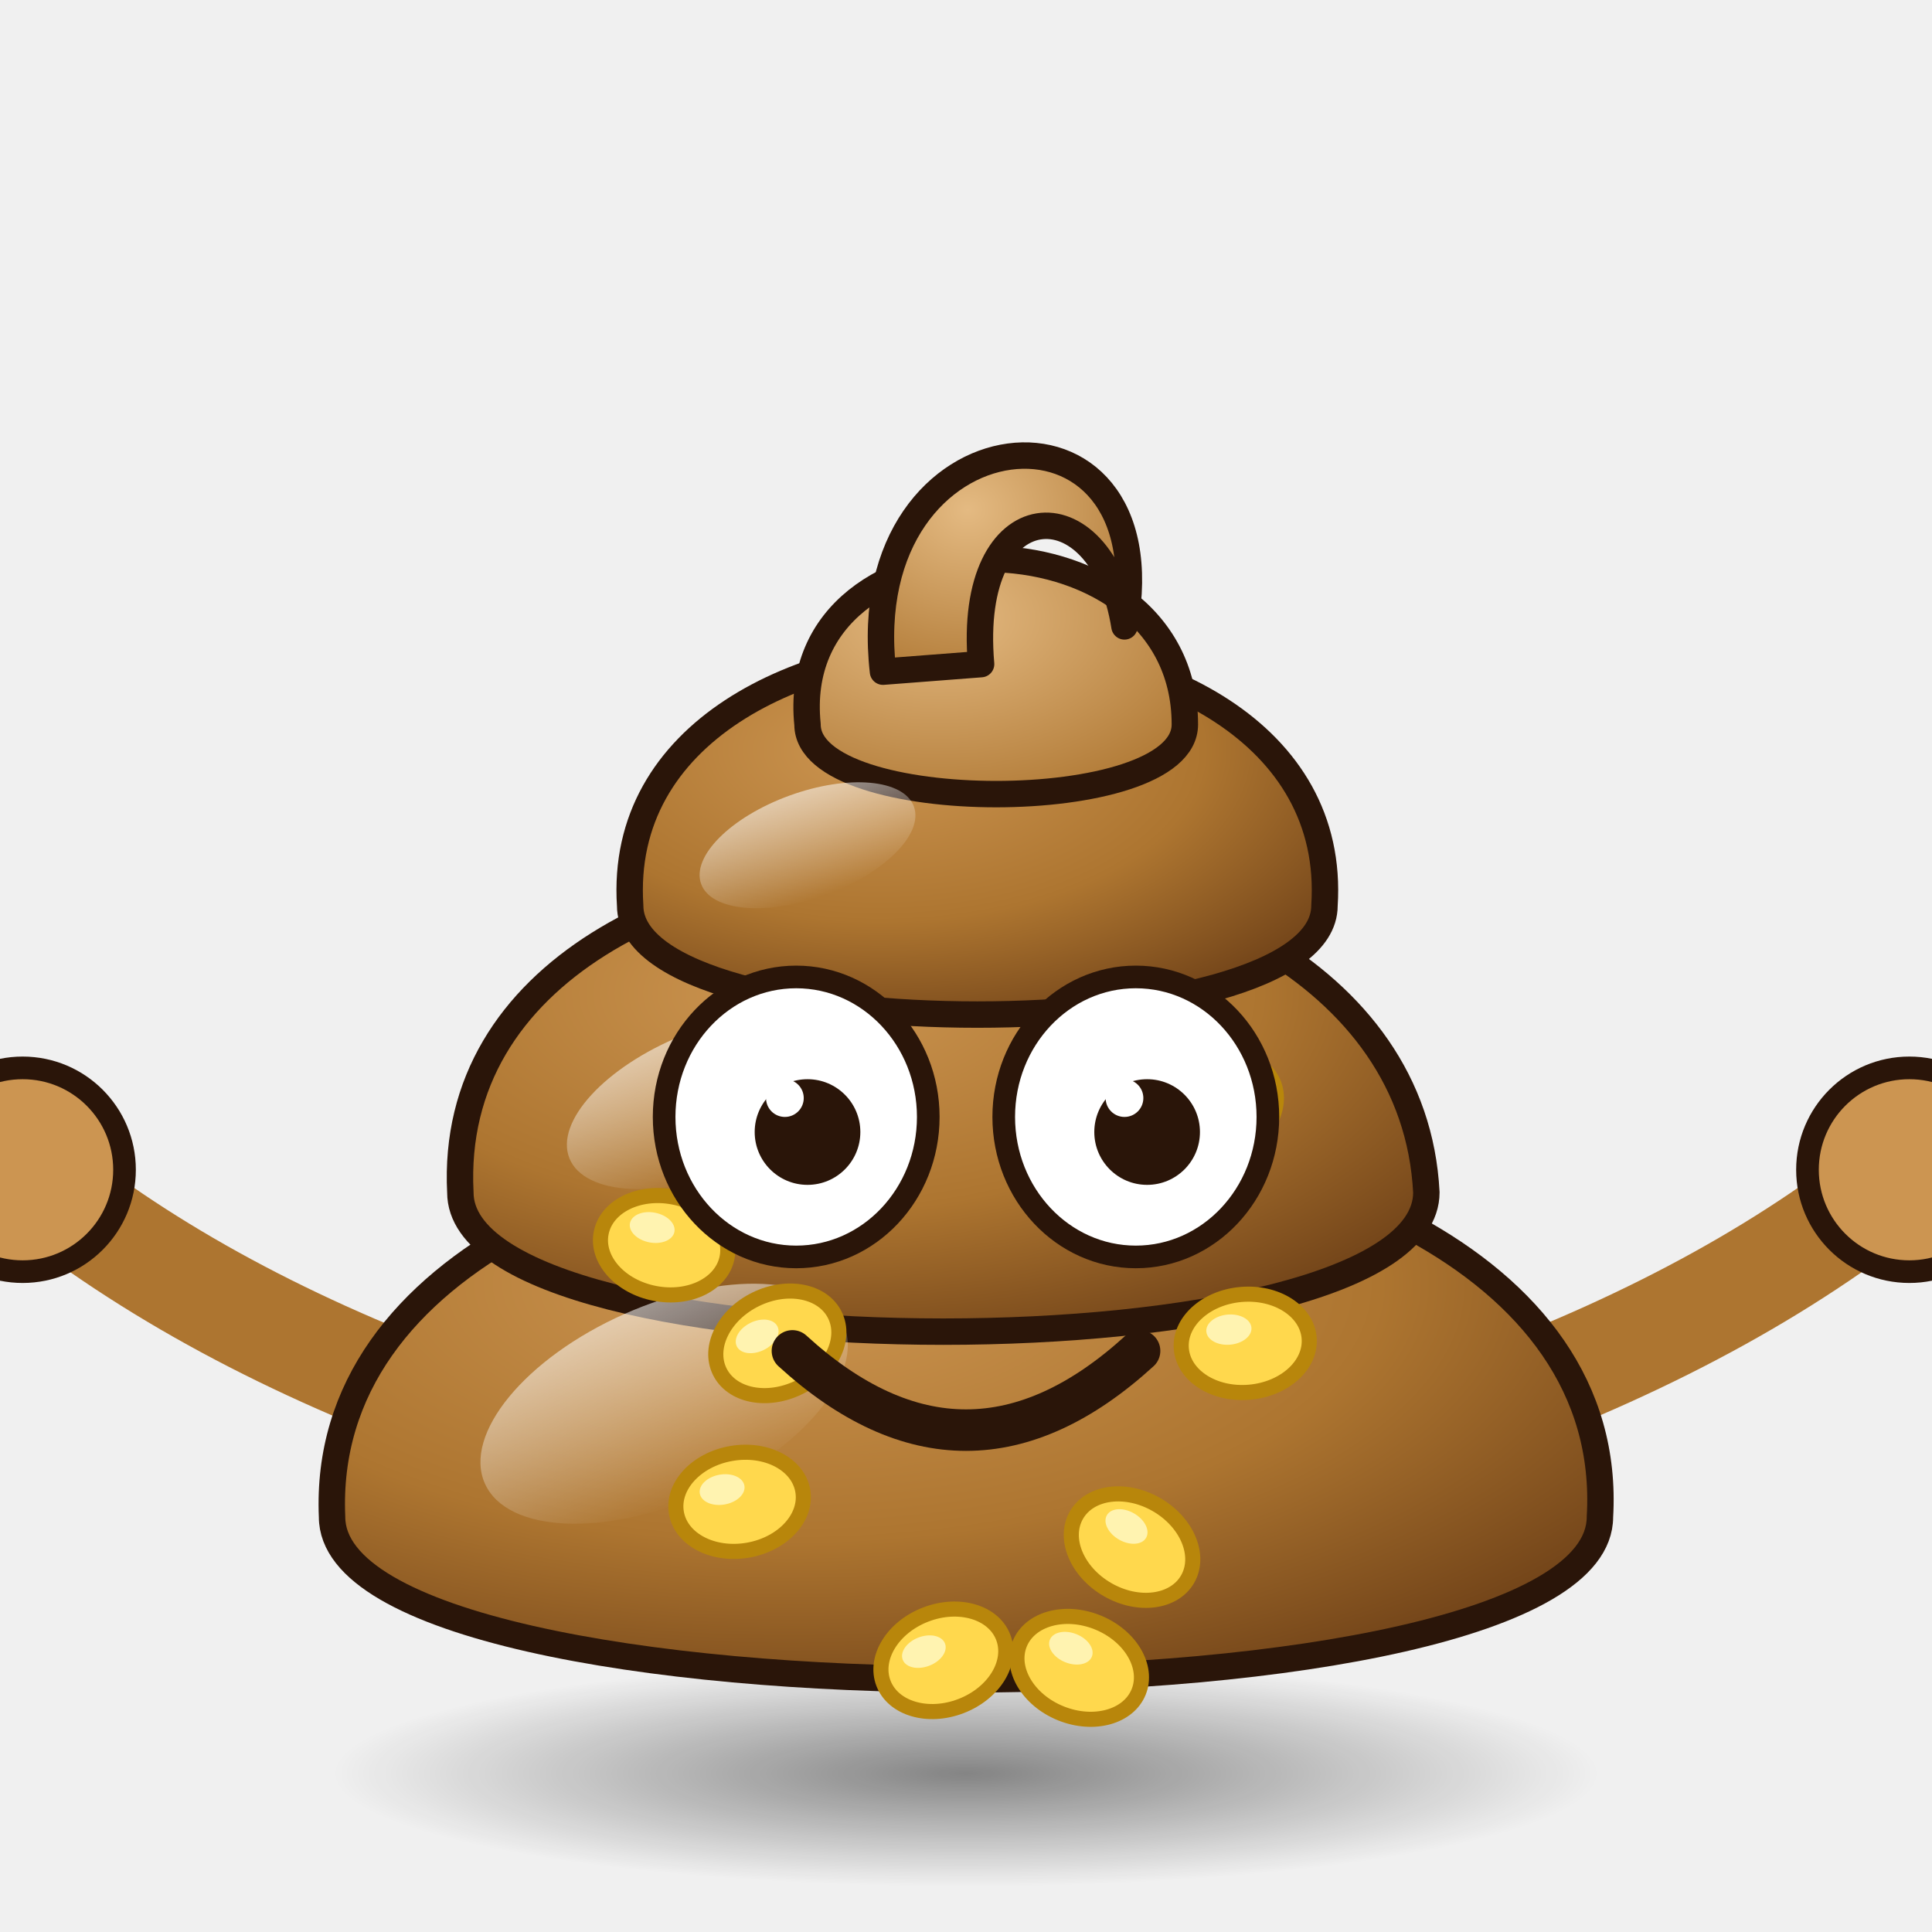
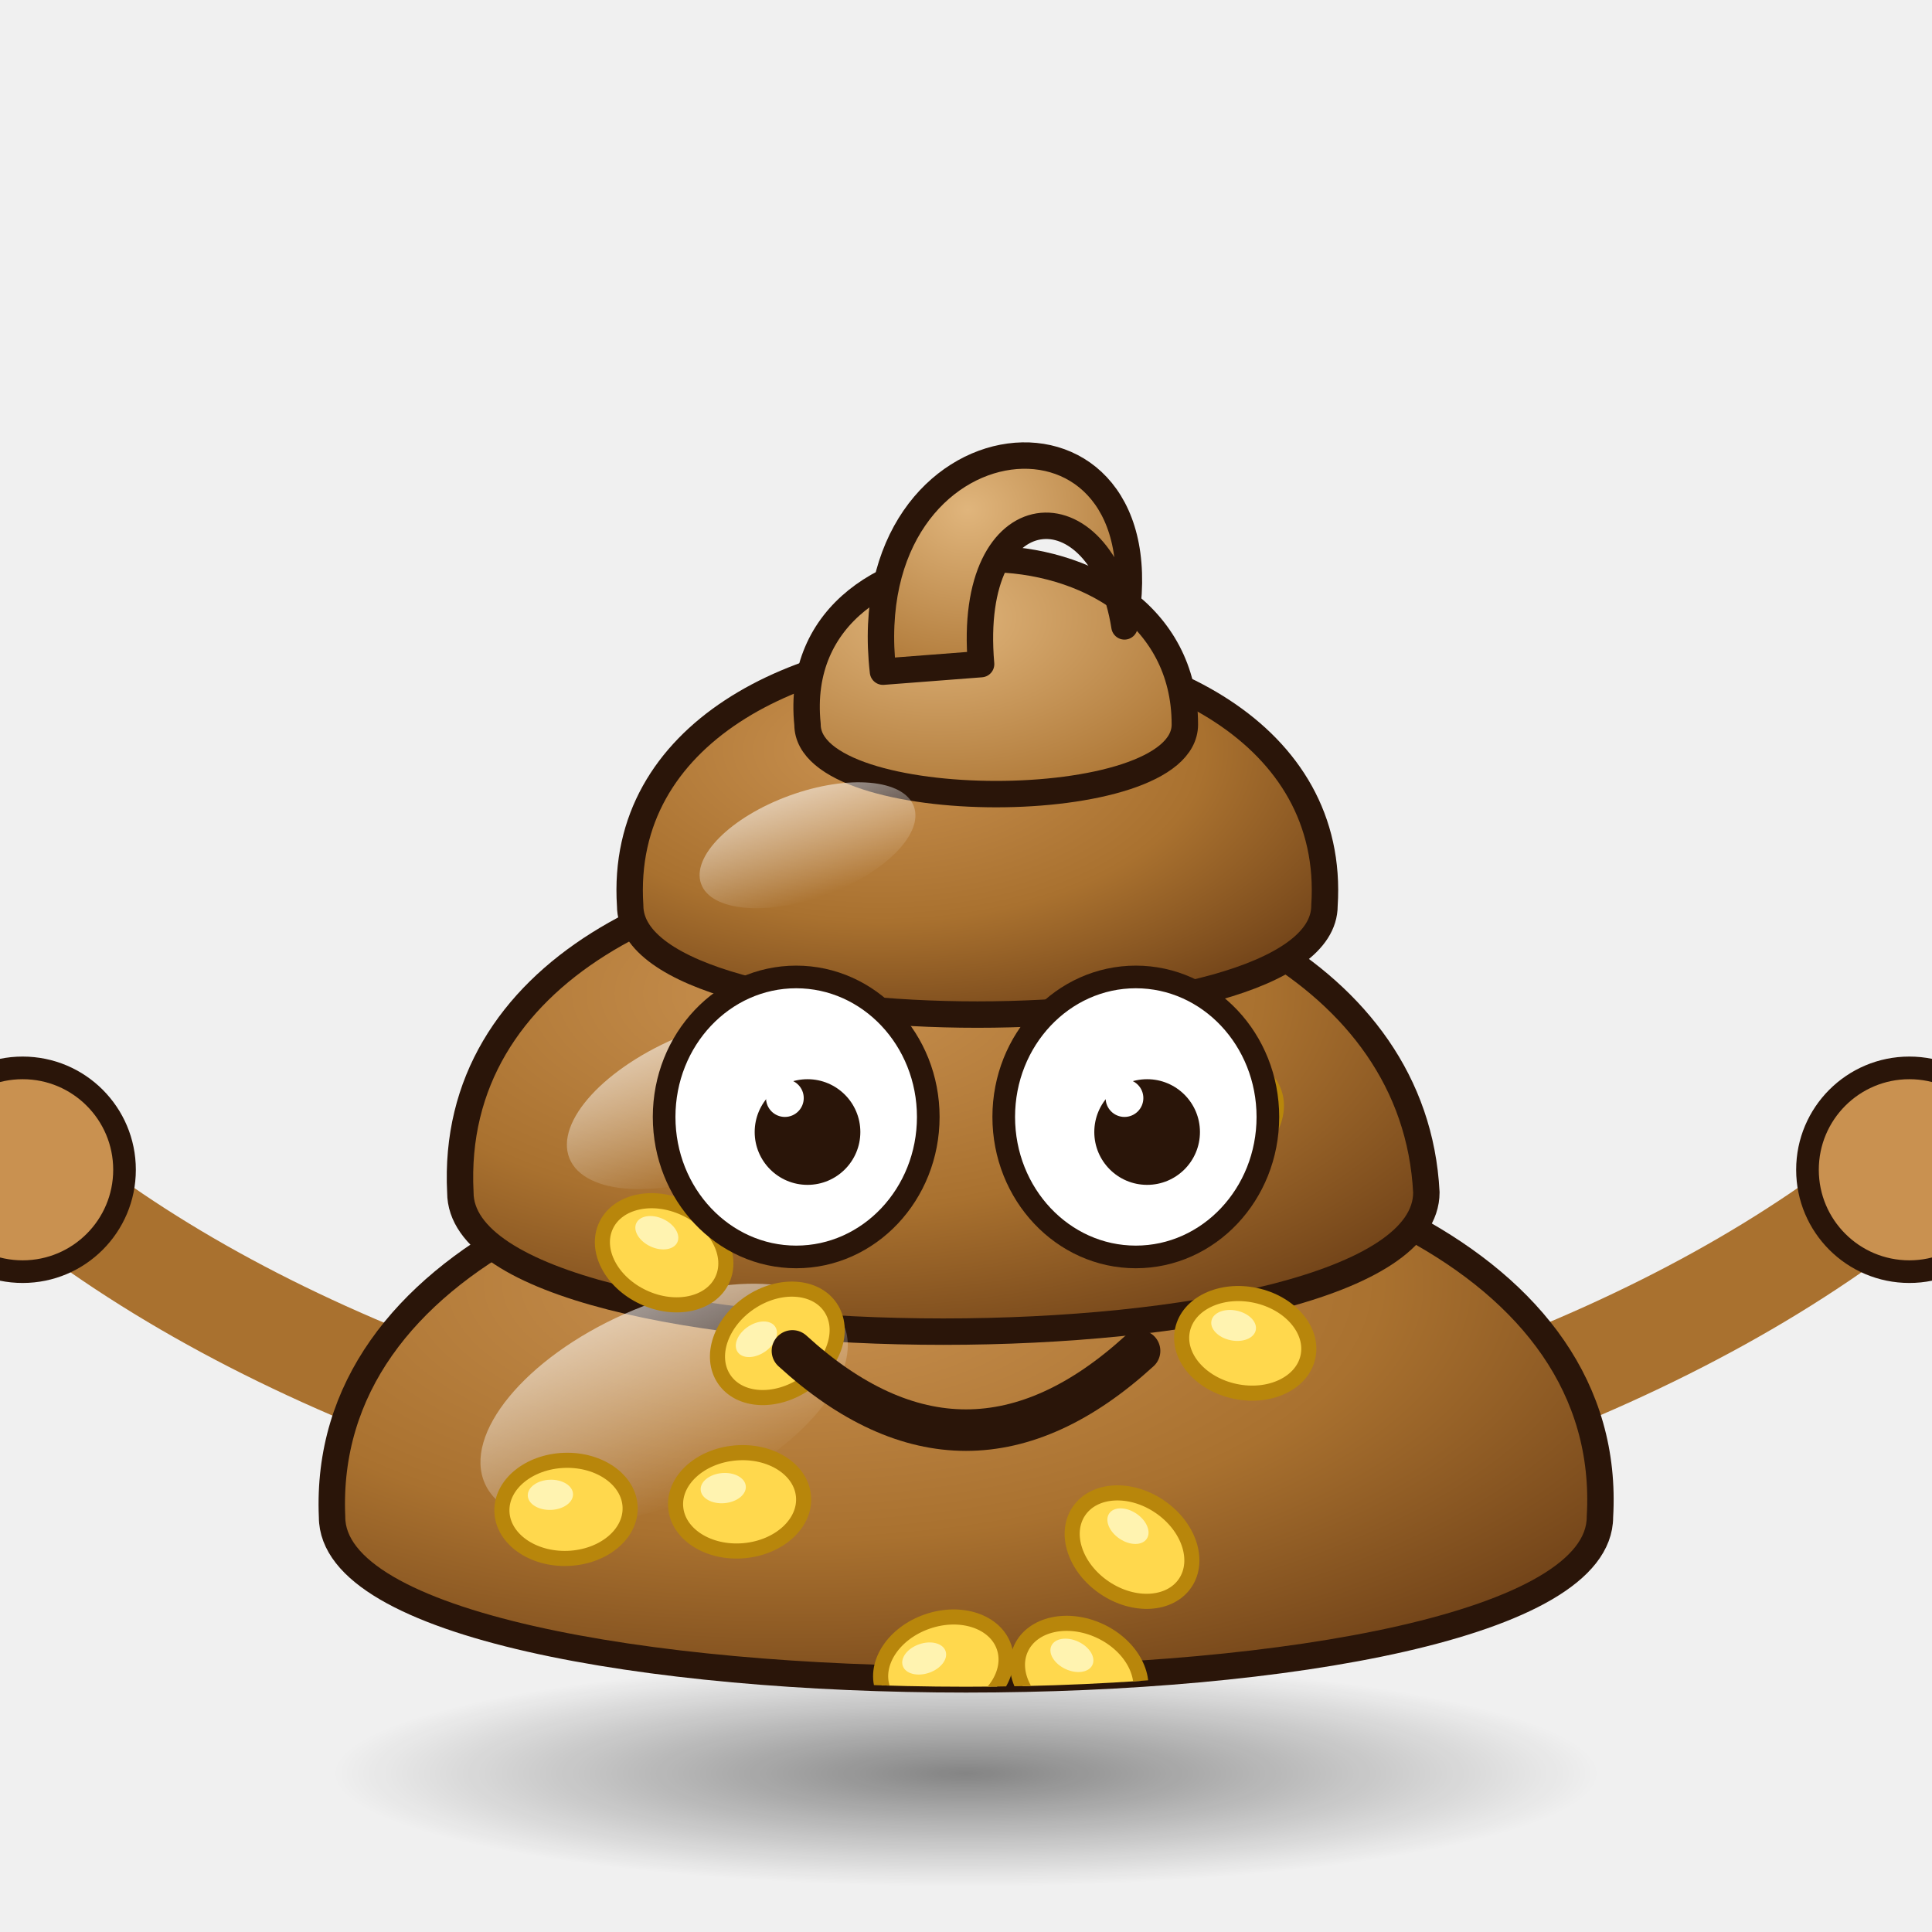
<svg xmlns="http://www.w3.org/2000/svg" width="512" height="512" viewBox="0 0 512 512">
-   <defs>
-     <radialGradient id="body_corny" cx="0.36" cy="0.28" r="0.85">
-       <stop offset="0" stop-color="#CC9551" stop-opacity="1" />
-       <stop offset="0.55" stop-color="#AD7530" stop-opacity="1" />
-       <stop offset="1" stop-color="#6B3E16" stop-opacity="1" />
-     </radialGradient>
-     <radialGradient id="tip_corny" cx="0.35" cy="0.25" r="0.9">
-       <stop offset="0" stop-color="#E4BA82" stop-opacity="1" />
-       <stop offset="1" stop-color="#AD7530" stop-opacity="1" />
-     </radialGradient>
-     <radialGradient id="shadow" cx="0.5" cy="0.5" r="0.5">
-       <stop offset="0" stop-color="#000" stop-opacity="0.45" />
-       <stop offset="1" stop-color="#000" stop-opacity="0" />
-     </radialGradient>
-     <linearGradient id="gloss_corny" x1="0" y1="0" x2="0" y2="1">
-       <stop offset="0" stop-color="#FFFFFF" stop-opacity="0.55" />
-       <stop offset="1" stop-color="#FFFFFF" stop-opacity="0" />
-     </linearGradient>
-     <filter id="soft" x="-60%" y="-60%" width="220%" height="220%">
-       <feGaussianBlur stdDeviation="8" />
-     </filter>
-     <filter id="soft2" x="-60%" y="-60%" width="220%" height="220%">
-       <feGaussianBlur stdDeviation="18" />
-     </filter>
-     <filter id="glow_a" x="-80%" y="-80%" width="260%" height="260%">
-       <feDropShadow dx="0" dy="0" stdDeviation="10" flood-color="#FFD84D" flood-opacity="0.95" />
-     </filter>
-   </defs>
-   <g id="poop_character" data-anchor="256,402" data-skin="corny" data-expression="normal">
-     <g id="shadow" data-anchor="256,470">
-       <ellipse cx="256" cy="470" rx="168" ry="30" fill="url(#shadow)" />
-     </g>
-     <g id="arm_left" data-anchor="118,372">
-       <path d="M118,372 Q50.8,347.2 6,310" fill="none" stroke="#AD7530" stroke-width="28" stroke-linecap="round" />
-       <path d="M118,372 Q50.8,347.2 6,310" fill="none" stroke="#2A1509" stroke-width="34" stroke-linecap="round" opacity="0.001" />
-       <circle cx="6" cy="310" r="27" fill="#CC9551" stroke="#2A1509" stroke-width="6" />
-     </g>
-     <g id="arm_right" data-anchor="394,372">
-       <path d="M394,372 Q461.2,347.2 506,310" fill="none" stroke="#AD7530" stroke-width="28" stroke-linecap="round" />
-       <path d="M394,372 Q461.2,347.2 506,310" fill="none" stroke="#2A1509" stroke-width="34" stroke-linecap="round" opacity="0.001" />
-       <circle cx="506" cy="310" r="27" fill="#CC9551" stroke="#2A1509" stroke-width="6" />
-     </g>
-     <g id="body" data-anchor="256,402">
-       <path d="M88.0,402.0 C82.0,265.5 432.0,265.5 424.0,402.0 C424.0,459.4 88.0,459.4 88.0,402.0 Z" fill="url(#body_corny)" stroke="#2A1509" stroke-width="7" stroke-linejoin="round" />
-       <path d="M122.0,316.0 C116.0,199.0 372.0,199.0 378.0,316.0 C378.0,365.2 122.0,365.2 122.0,316.0 Z" fill="url(#body_corny)" stroke="#2A1509" stroke-width="7" stroke-linejoin="round" />
-       <path d="M167.0,240.0 C161.0,148.4 357.0,148.4 351.0,240.0 C351.0,278.5 167.0,278.5 167.0,240.0 Z" fill="url(#body_corny)" stroke="#2A1509" stroke-width="7" stroke-linejoin="round" />
-     </g>
-     <g id="top_swirl" data-anchor="264,192">
-       <path d="M214.0,192.0 C208.0,133.5 314.0,133.5 314.0,192.0 C314.0,216.6 214.0,216.6 214.0,192.0 Z" fill="url(#tip_corny)" stroke="#2A1509" stroke-width="7" stroke-linejoin="round" />
-       <path d="M234,178 C226,108 310,100 298,166 C292,128 256,130 260,176 Z" fill="url(#tip_corny)" stroke="#2A1509" stroke-width="7" stroke-linejoin="round" />
-     </g>
-     <g id="highlight" data-anchor="256,300">
-       <ellipse cx="176" cy="372" rx="52" ry="26" fill="url(#gloss_corny)" transform="rotate(-24 176 372)" />
-       <ellipse cx="188" cy="292" rx="40" ry="19" fill="url(#gloss_corny)" transform="rotate(-22 188 292)" />
-       <ellipse cx="214" cy="224" rx="30" ry="14" fill="url(#gloss_corny)" transform="rotate(-20 214 224)" />
-     </g>
-     <g id="skin_corny">
-       <g transform="rotate(-10 196 398)">
-         <ellipse cx="196" cy="398" rx="17" ry="13" fill="#FFD84D" stroke="#B8860B" stroke-width="4" />
-         <ellipse cx="192" cy="394" rx="6" ry="4" fill="#FFF3B0" />
+   <g id="skin_corny" data-anchor="256,402" data-skin="corny" data-name="Corny" data-expression="normal">
+     <svg x="0" y="0" width="512" height="512" viewBox="0 0 512 512">
+       <defs>
+         <radialGradient id="body_sk_corny" cx="0.36" cy="0.28" r="0.85">
+           <stop offset="0" stop-color="#C99150" stop-opacity="1" />
+           <stop offset="0.55" stop-color="#A9712F" stop-opacity="1" />
+           <stop offset="1" stop-color="#6B3E16" stop-opacity="1" />
+         </radialGradient>
+         <radialGradient id="tip_sk_corny" cx="0.35" cy="0.25" r="0.9">
+           <stop offset="0" stop-color="#E0B57C" stop-opacity="1" />
+           <stop offset="1" stop-color="#A9712F" stop-opacity="1" />
+         </radialGradient>
+         <radialGradient id="shadow" cx="0.5" cy="0.5" r="0.5">
+           <stop offset="0" stop-color="#000" stop-opacity="0.45" />
+           <stop offset="1" stop-color="#000" stop-opacity="0" />
+         </radialGradient>
+         <linearGradient id="gloss_sk_corny" x1="0" y1="0" x2="0" y2="1">
+           <stop offset="0" stop-color="#FFFFFF" stop-opacity="0.55" />
+           <stop offset="1" stop-color="#FFFFFF" stop-opacity="0" />
+         </linearGradient>
+         <filter id="soft" x="-60%" y="-60%" width="220%" height="220%">
+           <feGaussianBlur stdDeviation="8" />
+         </filter>
+         <filter id="soft2" x="-60%" y="-60%" width="220%" height="220%">
+           <feGaussianBlur stdDeviation="18" />
+         </filter>
+         <filter id="glow_a" x="-80%" y="-80%" width="260%" height="260%">
+           <feDropShadow dx="0" dy="0" stdDeviation="10" flood-color="#FFD166" flood-opacity="0.95" />
+         </filter>
+       </defs>
+       <g id="poop_character" data-anchor="256,402" data-skin="sk_corny" data-expression="normal">
+         <g id="shadow" data-anchor="256,470">
+           <ellipse cx="256" cy="470" rx="168" ry="30" fill="url(#shadow)" />
+         </g>
+         <g id="arm_left" data-anchor="118,372">
+           <path d="M118,372 Q50.8,347.2 6,310" fill="none" stroke="#A9712F" stroke-width="28" stroke-linecap="round" />
+           <path d="M118,372 Q50.8,347.2 6,310" fill="none" stroke="#2A1509" stroke-width="34" stroke-linecap="round" opacity="0.001" />
+           <circle cx="6" cy="310" r="27" fill="#C99150" stroke="#2A1509" stroke-width="6" />
+         </g>
+         <g id="arm_right" data-anchor="394,372">
+           <path d="M394,372 Q461.2,347.2 506,310" fill="none" stroke="#A9712F" stroke-width="28" stroke-linecap="round" />
+           <path d="M394,372 Q461.2,347.2 506,310" fill="none" stroke="#2A1509" stroke-width="34" stroke-linecap="round" opacity="0.001" />
+           <circle cx="506" cy="310" r="27" fill="#C99150" stroke="#2A1509" stroke-width="6" />
+         </g>
+         <g id="body" data-anchor="256,402">
+           <path d="M88.0,402.0 C82.0,265.5 432.0,265.5 424.0,402.0 C424.0,459.4 88.0,459.4 88.0,402.0 Z" fill="url(#body_sk_corny)" stroke="#2A1509" stroke-width="7" stroke-linejoin="round" />
+           <path d="M122.0,316.0 C116.0,199.0 372.0,199.0 378.0,316.0 C378.0,365.2 122.0,365.2 122.0,316.0 Z" fill="url(#body_sk_corny)" stroke="#2A1509" stroke-width="7" stroke-linejoin="round" />
+           <path d="M167.0,240.0 C161.0,148.4 357.0,148.4 351.0,240.0 C351.0,278.5 167.0,278.5 167.0,240.0 Z" fill="url(#body_sk_corny)" stroke="#2A1509" stroke-width="7" stroke-linejoin="round" />
+         </g>
+         <g id="top_swirl" data-anchor="264,192">
+           <path d="M214.0,192.0 C208.0,133.5 314.0,133.5 314.0,192.0 C314.0,216.6 214.0,216.6 214.0,192.0 Z" fill="url(#tip_sk_corny)" stroke="#2A1509" stroke-width="7" stroke-linejoin="round" />
+           <path d="M234,178 C226,108 310,100 298,166 C292,128 256,130 260,176 Z" fill="url(#tip_sk_corny)" stroke="#2A1509" stroke-width="7" stroke-linejoin="round" />
+         </g>
+         <g id="highlight" data-anchor="256,300">
+           <ellipse cx="176" cy="372" rx="52" ry="26" fill="url(#gloss_sk_corny)" transform="rotate(-24 176 372)" />
+           <ellipse cx="188" cy="292" rx="40" ry="19" fill="url(#gloss_sk_corny)" transform="rotate(-22 188 292)" />
+           <ellipse cx="214" cy="224" rx="30" ry="14" fill="url(#gloss_sk_corny)" transform="rotate(-20 214 224)" />
+         </g>
      </g>
-       <g transform="rotate(30 300 410)">
-         <ellipse cx="300" cy="410" rx="17" ry="13" fill="#FFD84D" stroke="#B8860B" stroke-width="4" />
-         <ellipse cx="296" cy="406" rx="6" ry="4" fill="#FFF3B0" />
-       </g>
-       <g transform="rotate(-21 250 440)">
-         <ellipse cx="250" cy="440" rx="17" ry="13" fill="#FFD84D" stroke="#B8860B" stroke-width="4" />
-         <ellipse cx="246" cy="436" rx="6" ry="4" fill="#FFF3B0" />
-       </g>
-       <g transform="rotate(-5 330 356)">
-         <ellipse cx="330" cy="356" rx="17" ry="13" fill="#FFD84D" stroke="#B8860B" stroke-width="4" />
-         <ellipse cx="326" cy="352" rx="6" ry="4" fill="#FFF3B0" />
-       </g>
-       <g transform="rotate(11 176 330)">
-         <ellipse cx="176" cy="330" rx="17" ry="13" fill="#FFD84D" stroke="#B8860B" stroke-width="4" />
-         <ellipse cx="172" cy="326" rx="6" ry="4" fill="#FFF3B0" />
-       </g>
-       <g transform="rotate(-27 322 294)">
-         <ellipse cx="322" cy="294" rx="17" ry="13" fill="#FFD84D" stroke="#B8860B" stroke-width="4" />
-         <ellipse cx="318" cy="290" rx="6" ry="4" fill="#FFF3B0" />
-       </g>
-       <g transform="rotate(-26 206 356)">
-         <ellipse cx="206" cy="356" rx="17" ry="13" fill="#FFD84D" stroke="#B8860B" stroke-width="4" />
-         <ellipse cx="202" cy="352" rx="6" ry="4" fill="#FFF3B0" />
-       </g>
-       <g transform="rotate(22 286 442)">
-         <ellipse cx="286" cy="442" rx="17" ry="13" fill="#FFD84D" stroke="#B8860B" stroke-width="4" />
-         <ellipse cx="282" cy="438" rx="6" ry="4" fill="#FFF3B0" />
+     </svg>
+     <g id="skin_layer_0">
+       <clipPath id="bodyclip">
+         <path d="M88,402 C82,262 424,262 424,402 C424,462 88,462 88,402 Z" />
+         <ellipse cx="252" cy="320" rx="140" ry="80" />
+         <ellipse cx="259" cy="242" rx="94" ry="52" />
+         <ellipse cx="264" cy="194" rx="52" ry="34" />
+       </clipPath>
+       <g clip-path="url(#bodyclip)">
+         <g transform="rotate(-5 196 398)">
+           <ellipse cx="196" cy="398" rx="17" ry="13" fill="#FFD84D" stroke="#B8860B" stroke-width="4" />
+           <ellipse cx="192" cy="394" rx="6" ry="4" fill="#FFF3B0" />
+         </g>
+         <g transform="rotate(34 300 410)">
+           <ellipse cx="300" cy="410" rx="17" ry="13" fill="#FFD84D" stroke="#B8860B" stroke-width="4" />
+           <ellipse cx="296" cy="406" rx="6" ry="4" fill="#FFF3B0" />
+         </g>
+         <g transform="rotate(-19 250 442)">
+           <ellipse cx="250" cy="442" rx="17" ry="13" fill="#FFD84D" stroke="#B8860B" stroke-width="4" />
+           <ellipse cx="246" cy="438" rx="6" ry="4" fill="#FFF3B0" />
+         </g>
+         <g transform="rotate(12 330 356)">
+           <ellipse cx="330" cy="356" rx="17" ry="13" fill="#FFD84D" stroke="#B8860B" stroke-width="4" />
+           <ellipse cx="326" cy="352" rx="6" ry="4" fill="#FFF3B0" />
+         </g>
+         <g transform="rotate(25 176 332)">
+           <ellipse cx="176" cy="332" rx="17" ry="13" fill="#FFD84D" stroke="#B8860B" stroke-width="4" />
+           <ellipse cx="172" cy="328" rx="6" ry="4" fill="#FFF3B0" />
+         </g>
+         <g transform="rotate(-27 322 296)">
+           <ellipse cx="322" cy="296" rx="17" ry="13" fill="#FFD84D" stroke="#B8860B" stroke-width="4" />
+           <ellipse cx="318" cy="292" rx="6" ry="4" fill="#FFF3B0" />
+         </g>
+         <g transform="rotate(-34 206 356)">
+           <ellipse cx="206" cy="356" rx="17" ry="13" fill="#FFD84D" stroke="#B8860B" stroke-width="4" />
+           <ellipse cx="202" cy="352" rx="6" ry="4" fill="#FFF3B0" />
+         </g>
+         <g transform="rotate(25 286 444)">
+           <ellipse cx="286" cy="444" rx="17" ry="13" fill="#FFD84D" stroke="#B8860B" stroke-width="4" />
+           <ellipse cx="282" cy="440" rx="6" ry="4" fill="#FFF3B0" />
+         </g>
+         <g transform="rotate(-2 150 400)">
+           <ellipse cx="150" cy="400" rx="17" ry="13" fill="#FFD84D" stroke="#B8860B" stroke-width="4" />
+           <ellipse cx="146" cy="396" rx="6" ry="4" fill="#FFF3B0" />
+         </g>
      </g>
    </g>
-     <g id="eyes" data-anchor="256,296">
-       <ellipse cx="211" cy="296" rx="35" ry="37.1" fill="#FFFFFF" stroke="#2A1509" stroke-width="6" />
-       <circle cx="214" cy="300" r="14" fill="#2A1509" />
-       <circle cx="208" cy="291" r="5" fill="#fff" />
-       <ellipse cx="301" cy="296" rx="35" ry="37.1" fill="#FFFFFF" stroke="#2A1509" stroke-width="6" />
-       <circle cx="304" cy="300" r="14" fill="#2A1509" />
-       <circle cx="298" cy="291" r="5" fill="#fff" />
-     </g>
-     <g id="mouth" data-anchor="256,366">
-       <path d="M210,358 Q256,400 302,358" fill="none" stroke="#2A1509" stroke-width="11" stroke-linecap="round" />
+     <g id="face" data-anchor="256,296">
+       <g id="eyes" data-anchor="256,296">
+         <ellipse cx="211" cy="296" rx="35" ry="37.1" fill="#FFFFFF" stroke="#2A1509" stroke-width="6" />
+         <circle cx="214" cy="300" r="14" fill="#2A1509" />
+         <circle cx="208" cy="291" r="5" fill="#fff" />
+         <ellipse cx="301" cy="296" rx="35" ry="37.1" fill="#FFFFFF" stroke="#2A1509" stroke-width="6" />
+         <circle cx="304" cy="300" r="14" fill="#2A1509" />
+         <circle cx="298" cy="291" r="5" fill="#fff" />
+       </g>
+       <g id="mouth" data-anchor="256,366">
+         <path d="M210,358 Q256,400 302,358" fill="none" stroke="#2A1509" stroke-width="11" stroke-linecap="round" />
+       </g>
    </g>
  </g>
</svg>
